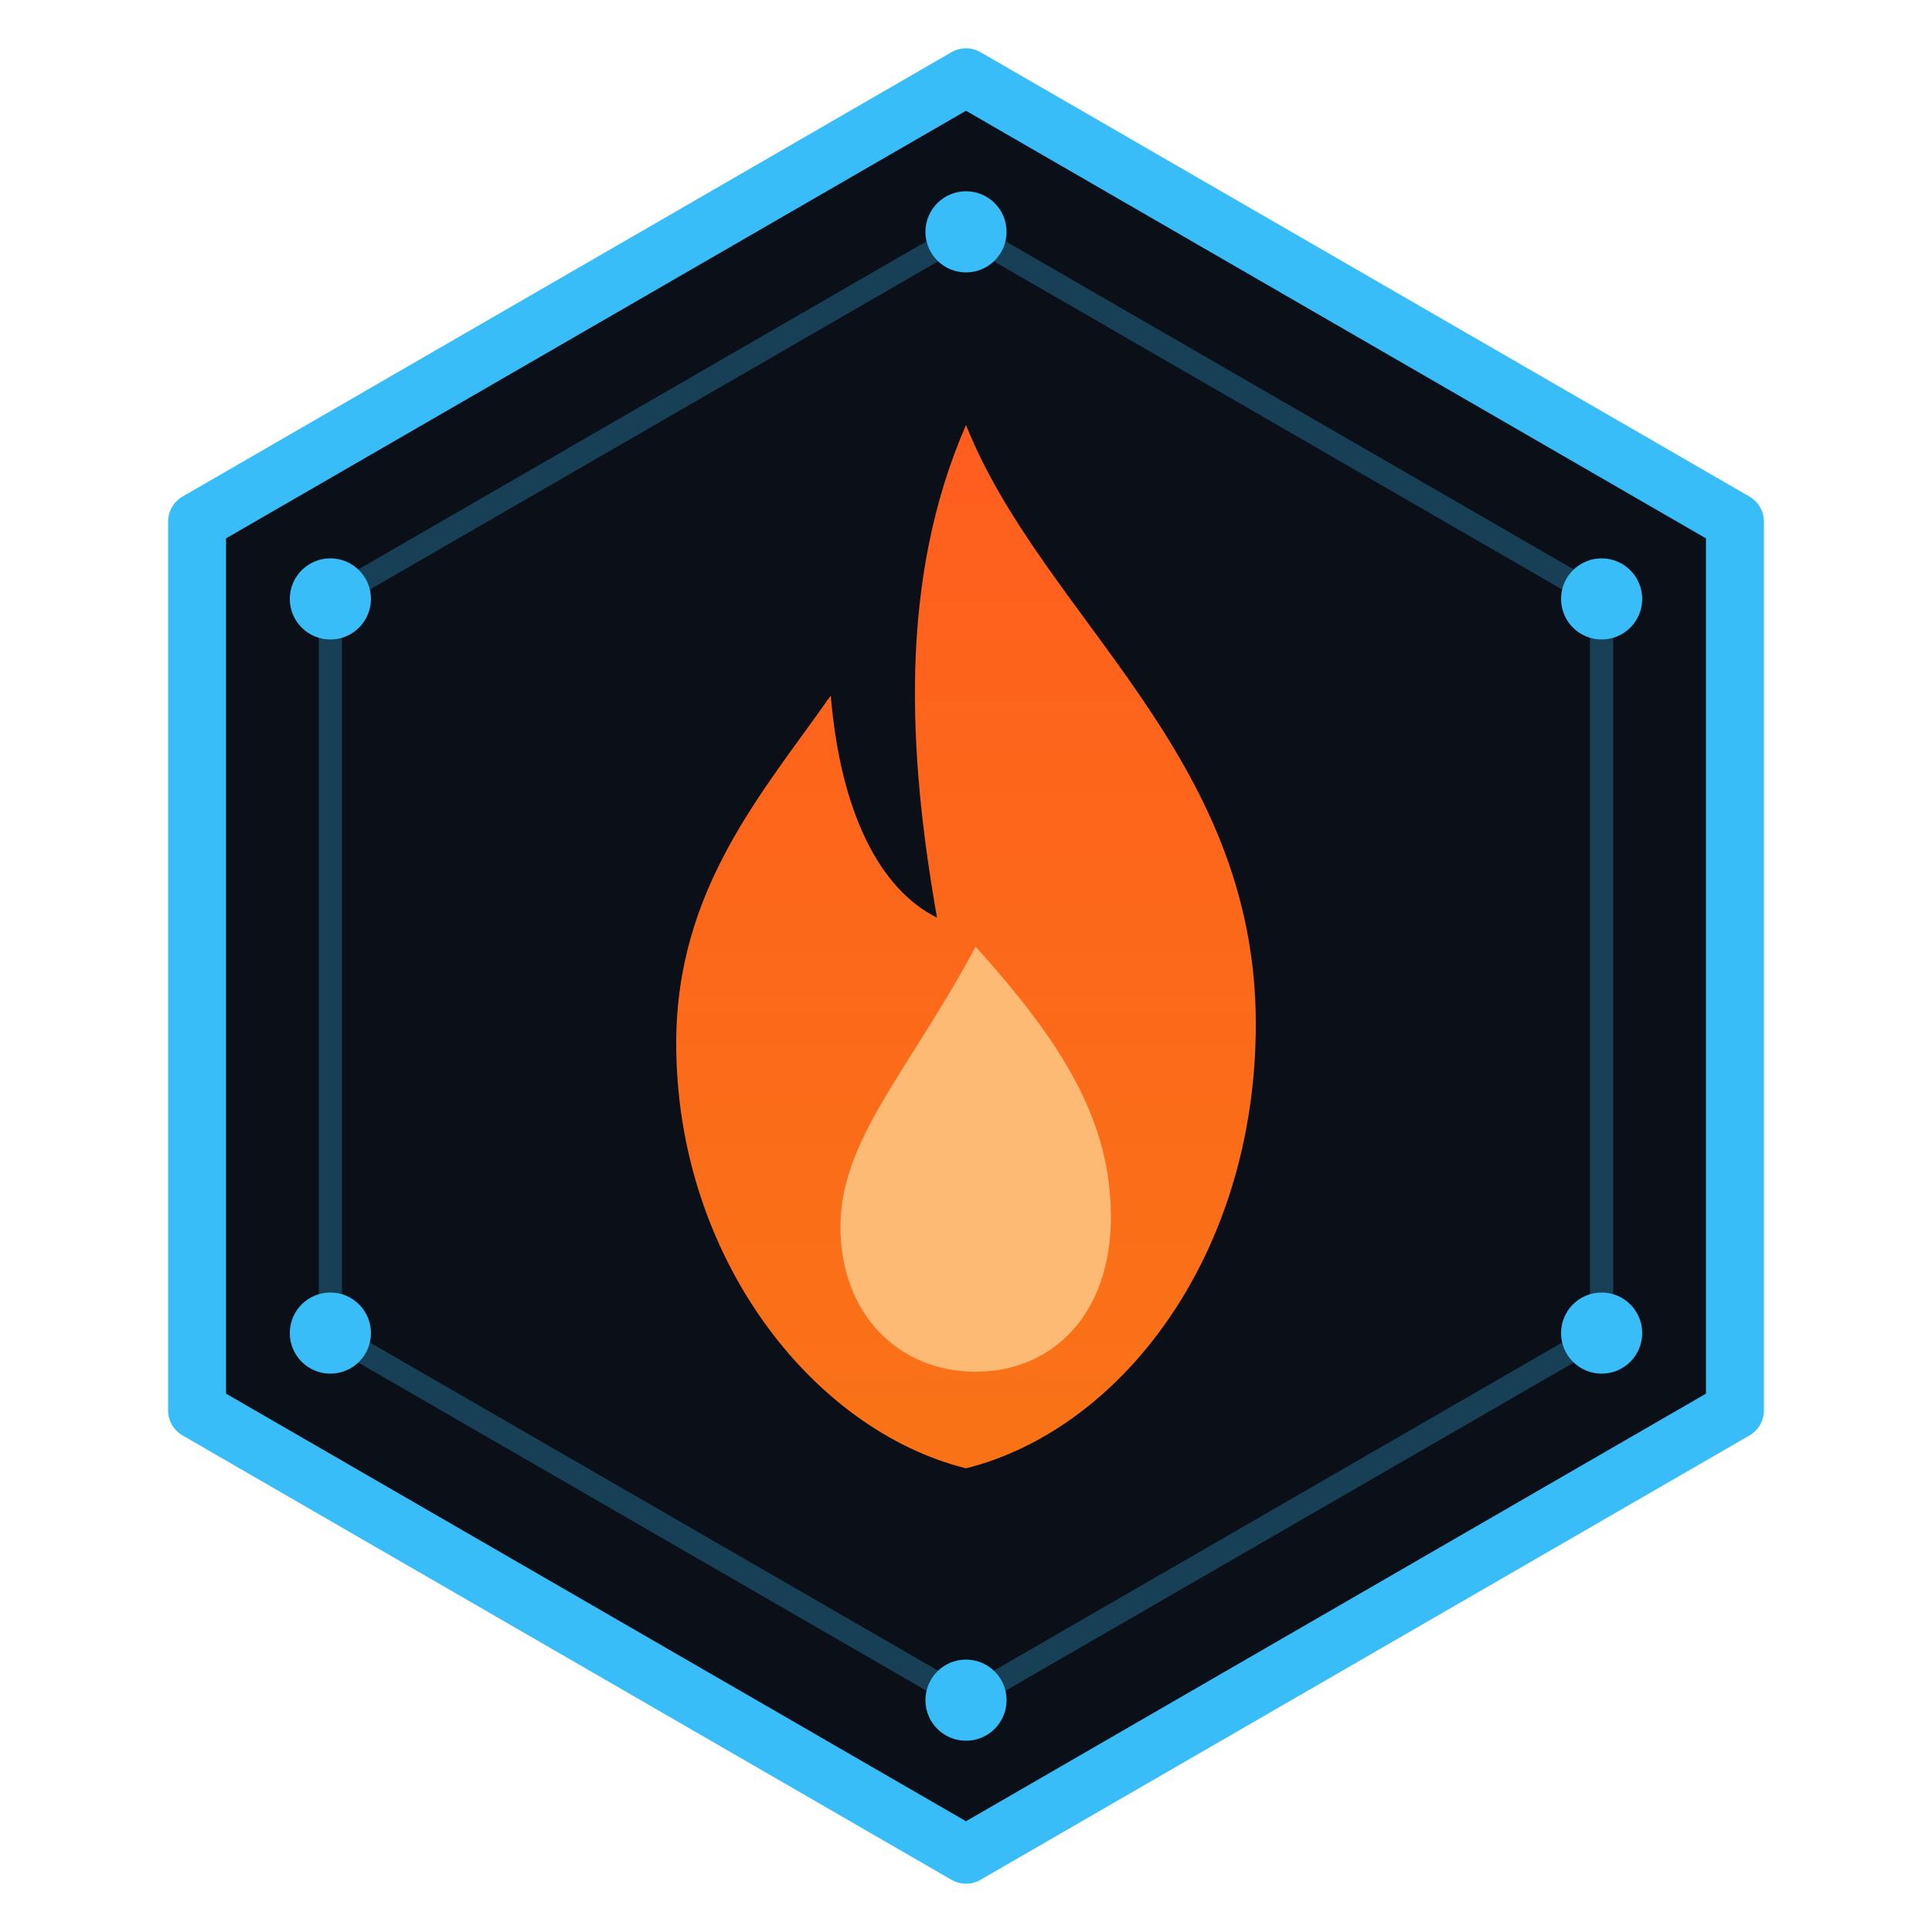
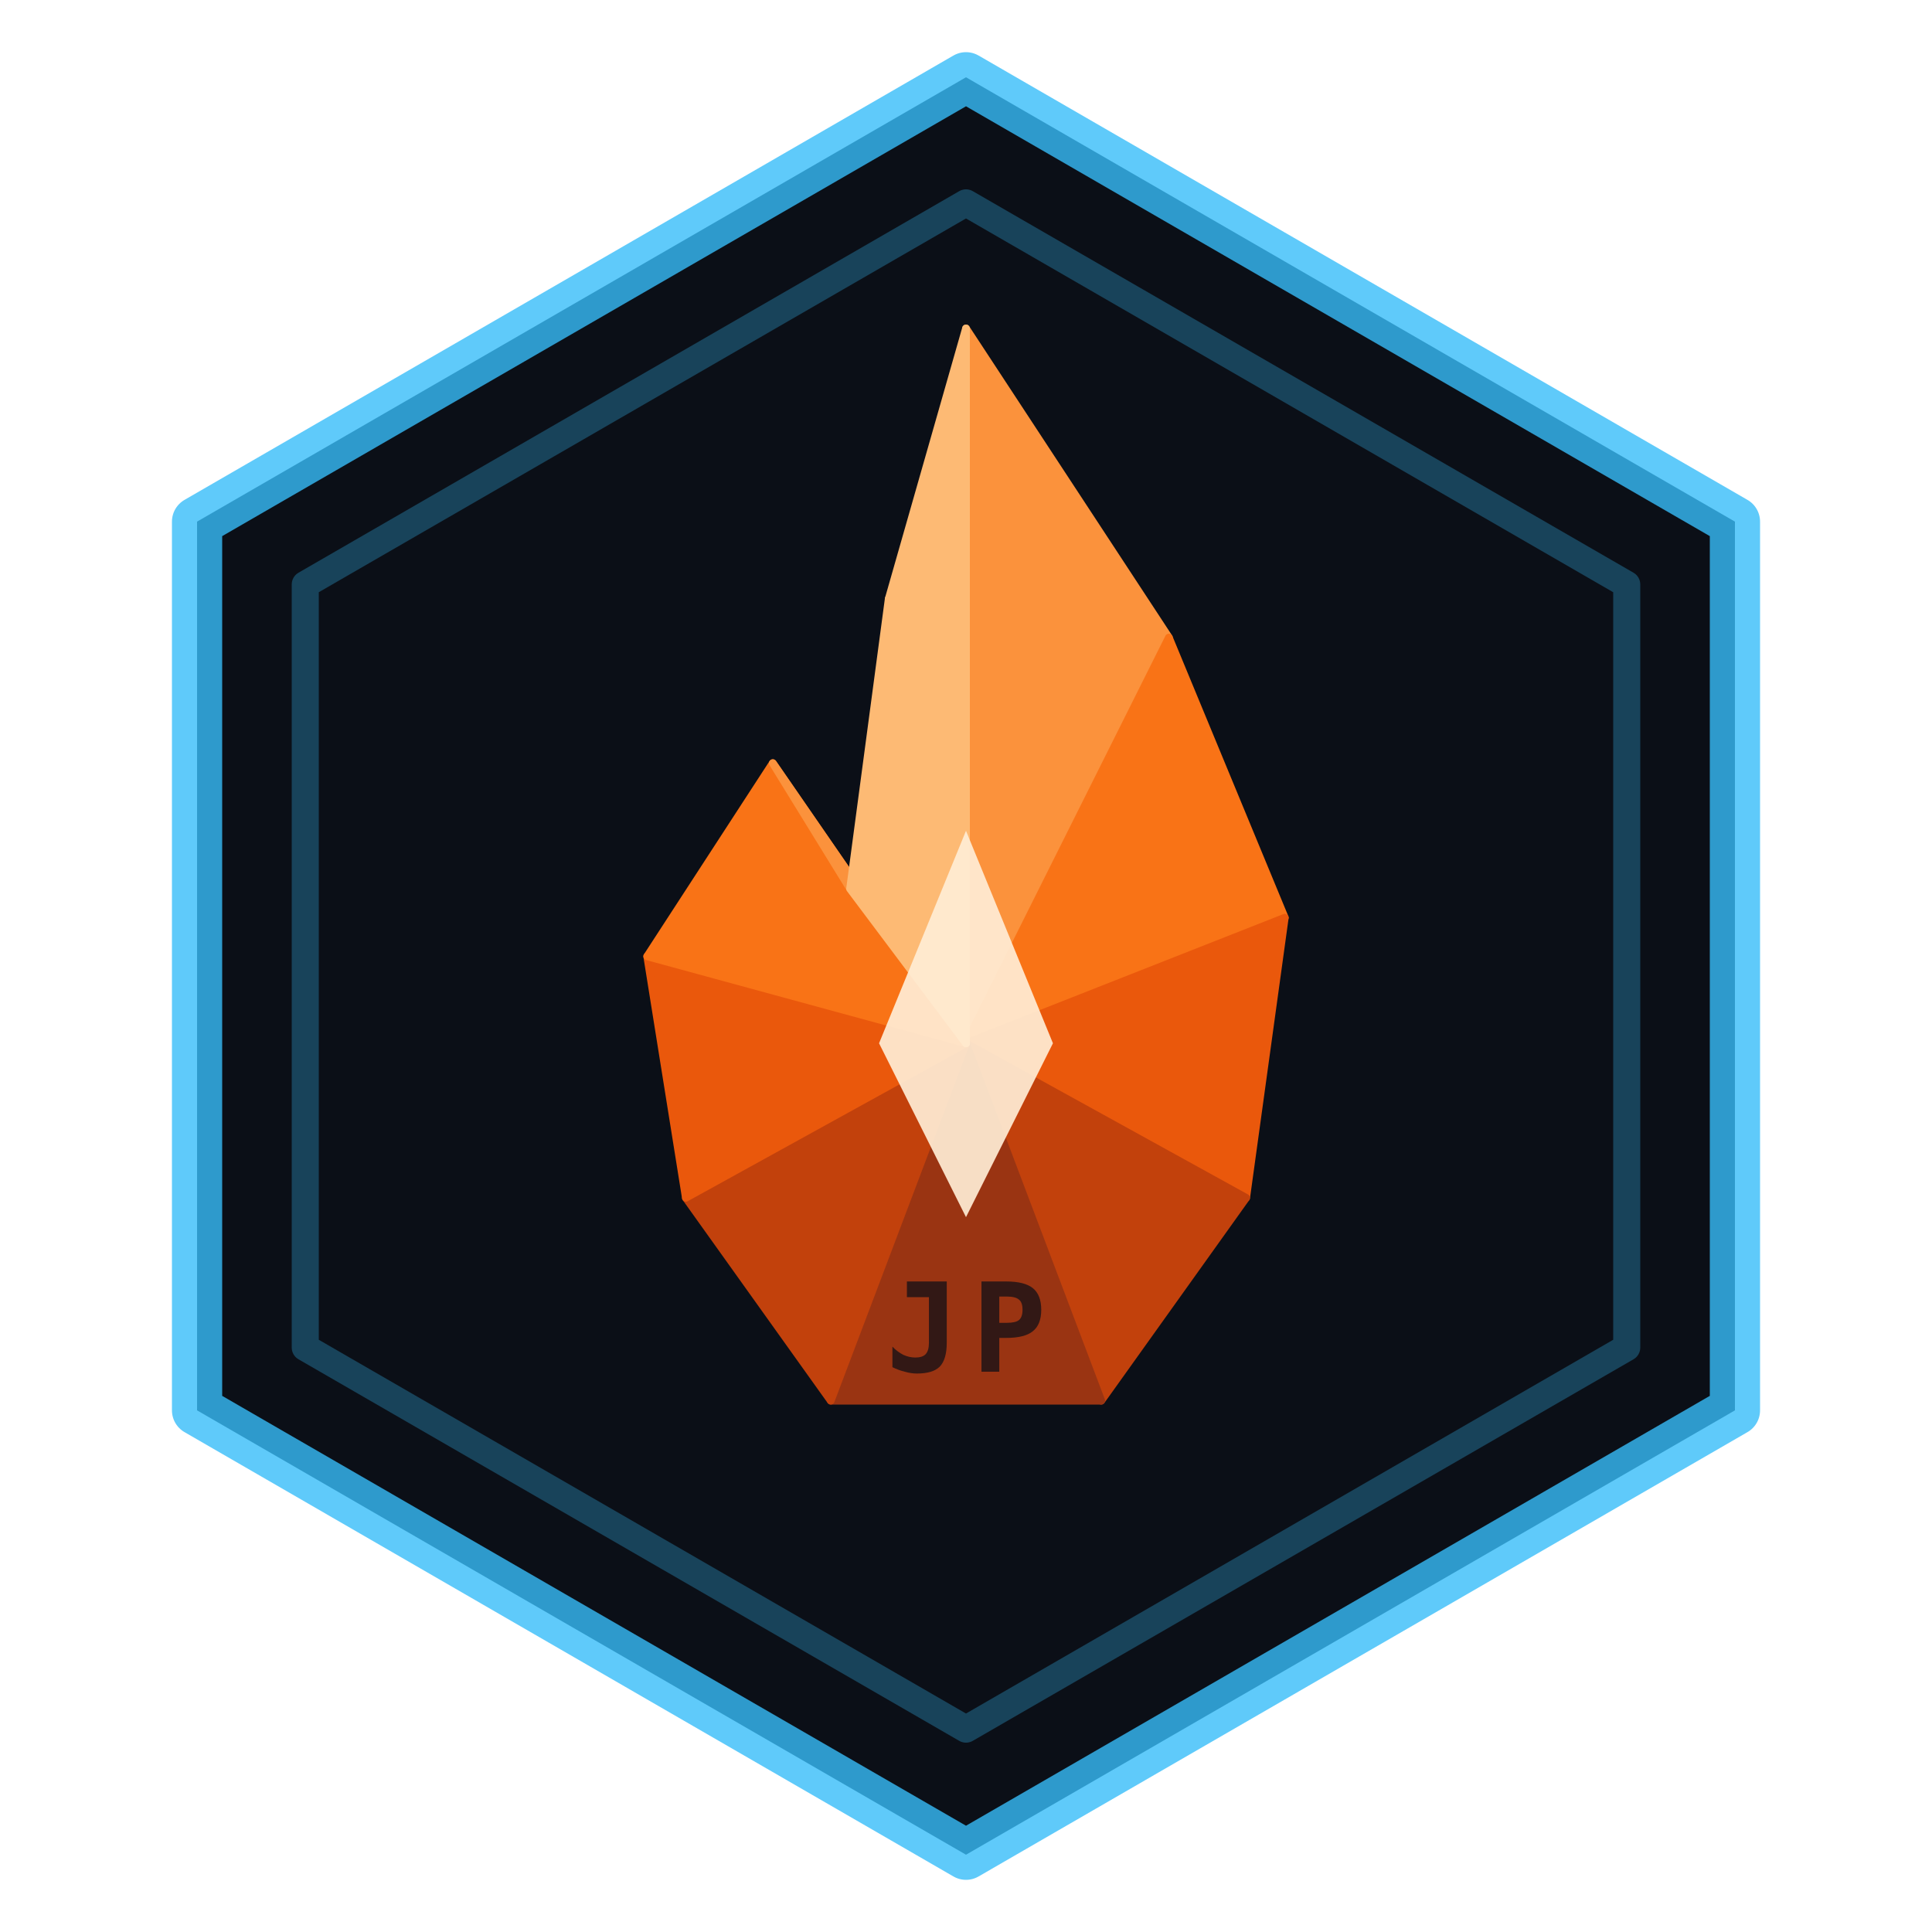
- <svg xmlns="http://www.w3.org/2000/svg" width="64" height="64" viewBox="0 0 100 100">
-   <defs>
-     <linearGradient id="fl-fav" x1="0" y1="0" x2="0" y2="1">
-       <stop offset="0" stop-color="#FF5E1E" />
-       <stop offset="1" stop-color="#F97316" />
-     </linearGradient>
-   </defs>
-   <path d="M50 4 L89.8 27 L89.8 73 L50 96 L10.2 73 L10.2 27 Z" fill="#0B0F17" stroke="#38BDF8" stroke-width="3" stroke-linejoin="round" />
-   <path d="M50 12 L82.9 31 L82.9 69 L50 88 L17.1 69 L17.1 31 Z" fill="none" stroke="#38BDF8" stroke-opacity=".28" stroke-width="1.2" />
-   <circle cx="50" cy="12" r="2.1" fill="#38BDF8" />
-   <circle cx="82.9" cy="31" r="2.1" fill="#38BDF8" />
-   <circle cx="82.9" cy="69" r="2.1" fill="#38BDF8" />
-   <circle cx="50" cy="88" r="2.1" fill="#38BDF8" />
-   <circle cx="17.1" cy="69" r="2.1" fill="#38BDF8" />
-   <circle cx="17.1" cy="31" r="2.1" fill="#38BDF8" />
-   <path d="M50 22 C54 32 65 39 65 53 C65 65 58 74 50 76 C42 74 35 65 35 54 C35 46 39.5 41 43 36 C43.5 42 45.5 46 48.5 47.5 C47 39 46.5 30 50 22 Z" fill="url(#fl-fav)" />
-   <path d="M50.5 49 C55 54 57.5 58 57.5 63 C57.5 68 54.5 71 50.5 71 C46.5 71 43.5 68 43.5 63.5 C43.5 59 47 55.5 50.5 49 Z" fill="#FDBA74" />
+ <svg xmlns="http://www.w3.org/2000/svg" width="64" height="64" viewBox="0 0 100 100" data-id="fav">
+   <path d="M50 4 L89.8 27 L89.8 73 L50 96 L10.2 73 L10.2 27 Z" fill="#0B0F17" stroke="#38BDF8" stroke-opacity=".8" stroke-width="2.6" stroke-linejoin="round" />
+   <path d="M50 10.5 L84.2 30.25 L84.2 69.75 L50 89.5 L15.8 69.75 L15.8 30.25 Z" fill="none" stroke="#38BDF8" stroke-opacity=".3" stroke-width="1.4" stroke-linejoin="round" />
+   <polygon points="50,17 60.5,33 50,54" fill="#FB923C" stroke="#FB923C" stroke-width=".4" stroke-linejoin="round" />
+   <polygon points="60.5,33 66.5,47.5 50,54" fill="#F97316" stroke="#F97316" stroke-width=".4" stroke-linejoin="round" />
+   <polygon points="66.5,47.5 64.5,62 50,54" fill="#EA580C" stroke="#EA580C" stroke-width=".4" stroke-linejoin="round" />
+   <polygon points="64.5,62 57,72.5 50,54" fill="#C2410C" stroke="#C2410C" stroke-width=".4" stroke-linejoin="round" />
+   <polygon points="57,72.5 43,72.5 50,54" fill="#9A3412" stroke="#9A3412" stroke-width=".4" stroke-linejoin="round" />
+   <polygon points="43,72.5 35.5,62 50,54" fill="#C2410C" stroke="#C2410C" stroke-width=".4" stroke-linejoin="round" />
+   <polygon points="35.5,62 33.5,49.5 50,54" fill="#EA580C" stroke="#EA580C" stroke-width=".4" stroke-linejoin="round" />
+   <polygon points="33.5,49.5 40,39.5 50,54" fill="#F97316" stroke="#F97316" stroke-width=".4" stroke-linejoin="round" />
+   <polygon points="40,39.5 44,46 50,54" fill="#FB923C" stroke="#FB923C" stroke-width=".4" stroke-linejoin="round" />
+   <polygon points="44,46 46,31 50,54" fill="#FDBA74" stroke="#FDBA74" stroke-width=".4" stroke-linejoin="round" />
+   <polygon points="46,31 50,17 50,54" fill="#FDBA74" stroke="#FDBA74" stroke-width=".4" stroke-linejoin="round" />
+   <polygon points="50,43 54.5,54 50,63 45.5,54" fill="#FFEDD5" fill-opacity=".92" />
+   <text x="50" y="71" text-anchor="middle" font-family="JetBrains Mono,ui-monospace,monospace" font-weight="800" font-size="6.4" letter-spacing=".6" fill="#0B0F17" fill-opacity=".72">JP</text>
</svg>
